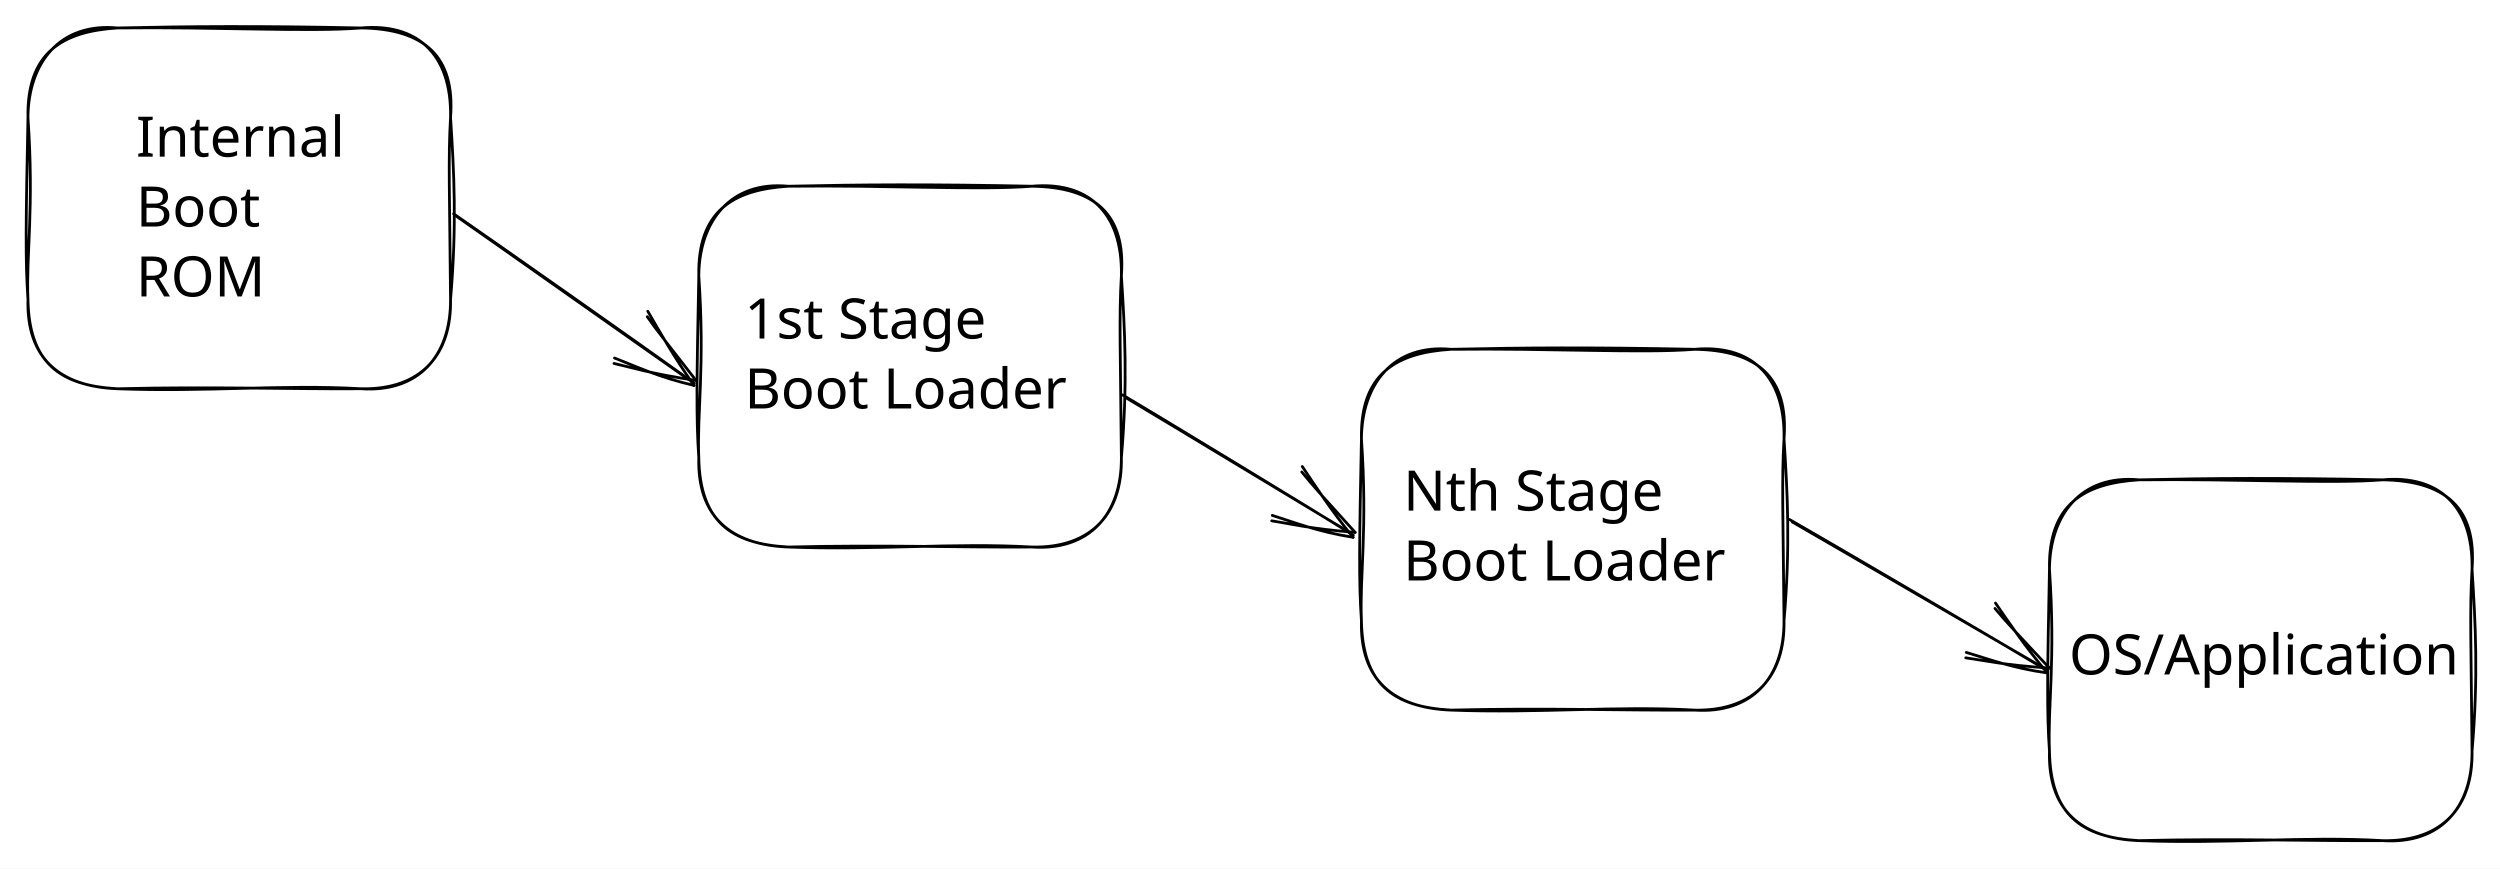
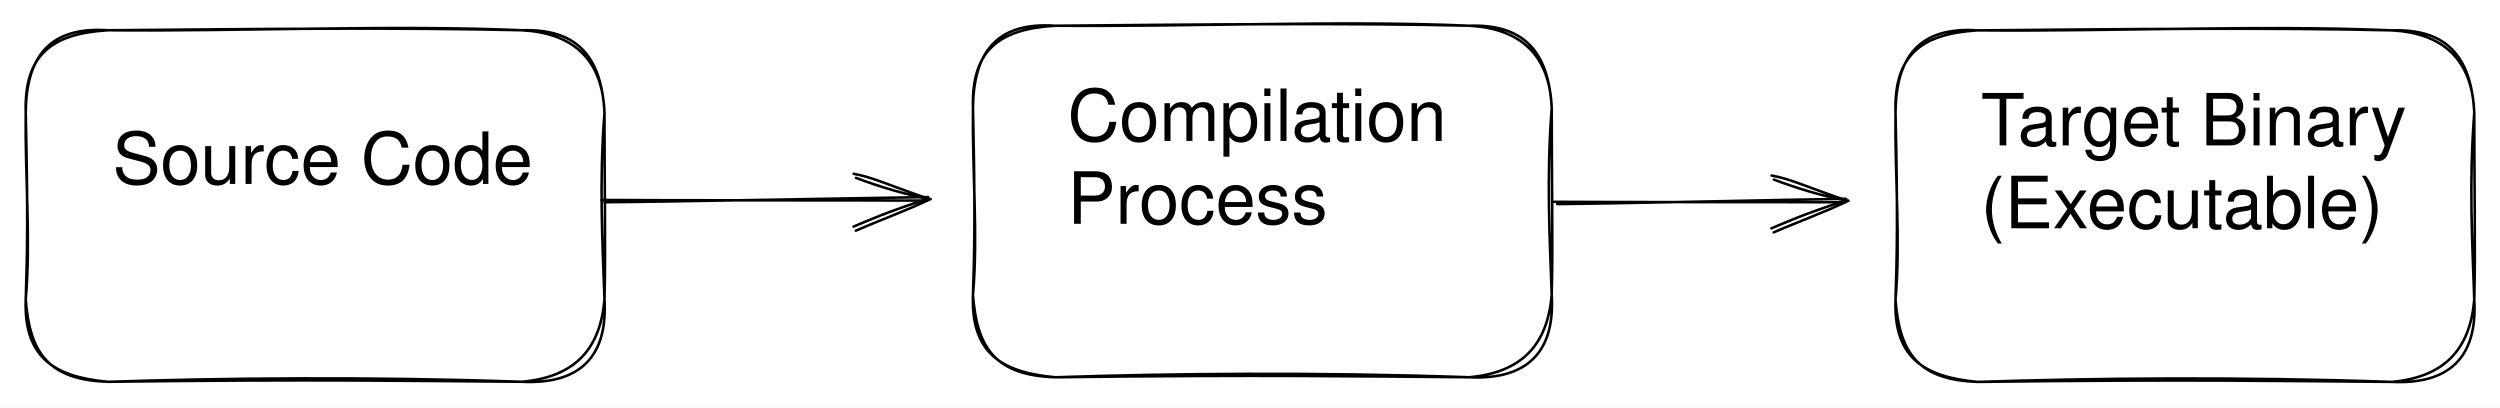
- <svg xmlns="http://www.w3.org/2000/svg" version="1.1" viewBox="0 0 894.191 310.68" width="1788.383" height="621.359">
+ <svg xmlns="http://www.w3.org/2000/svg" version="1.1" viewBox="0 0 971.67 158.438" width="1943.34" height="316.875">
  
-   eyJ2ZXJzaW9uIjoiMSIsImVuY29kaW5nIjoiYnN0cmluZyIsImNvbXByZXNzZWQiOnRydWUsImVuY29kZWQiOiJ4nO1aW1faWFx1MDAxNH73V7Doa5ue+6VvWlx1MDAxNFx1MDAxZFx1MDAxNWmttTrtQ4BcYlx1MDAxOUNcdTAwMTKTIGiX/332XHSUhHBcdTAwMTFcdTAwMThx6FrNg8C55Ozs833f3vvEnzulUjl5XGKd8odS2Vx1MDAxOTRtz21Fdr/81rTfO1HsXHUwMDA2PnSR9HdcdTAwMWP0omY6spMkYfzh/Xs7XGattps0guDWalx1MDAwNt3hNMdzuo6fxDDwb/hdKv1M/+ZcdTAwMTaKnGZi+23PSSekXbm1sCi21lx1MDAwMj9dXHUwMDE3S60oRozR8VxiN67AeonTgu5cdTAwMWLbi52sxzSVb9jX3dajbnf3u3eyziudPqlcdTAwMWNny964nneePHjDp7KbnV6UMypOouDWuXRbScesXmhcdTAwMWbPi1x1MDAwM/BaNitcbnrtju/E8cScILSbbvJg2lx1MDAxMFx1MDAxYbdcdTAwMGW98KGUtVxmjFx1MDAwYrS2XHUwMDEwklxuXHUwMDEzPm5PZ3JscZpvXHUwMDFkWvIx8ILIWPJcdTAwMDalV2ZLw27etsEgvzVcdTAwMWWTRLZcdTAwMWaHdlx1MDAwNFuUjev/ekZYXHUwMDAxM8WozNboOG67k5hOXHUwMDAyZnEmVK4zdlLXayoxQ0JlXHUwMDFiY1Zcco9aKVxufuR947dGvvlcdTAwMDWLXGZcdTAwMTh01PKU2W/G71x1MDAxN1x1MDAwMZVcdTAwMDdVbq/rlVP913WtcfSuR+vM+Yf4teNg/IxcdTAwMTNcYrSjKOiXxz1Pb1x1MDAxN903aCSoblfP3If+O/m1XHUwMDFliOuToL7cfUffMlx1MDAwN/TClj1EK1x1MDAxNppcdTAwMTPCXHUwMDA1ZlRkbvNcXP9cdTAwMTY6/Z7nZW1B8zZcdTAwMDP4Ts7gXHUwMDE1mUXIPGZJJjTTlCxPrItwcNk6Obls9m7tSsf9hn3Wvtp2YnGqLHhOgvNcdTAwMTA2U1x0UpZcdTAwMDHwXHUwMDFmapVemlx1MDAwMoupdVx1MDAxZVx1MDAxY0lerV+0XHUwMDFhX4Pe/kX1IKhfvVx1MDAxNLW4xjJcdTAwMDf5TVKLXHUwMDEyPY9aXHUwMDE0OM4oXHUwMDEzeGlqIftMdiuXXHUwMDA3XHL2qVx1MDAxOVx1MDAxY9Bee5fs022nXHUwMDE2RoRcdTAwMDCEZ0QtiqmF+Vx1MDAxZmrlUZXb7c6hPbhUN61mhV0/fq51nH1cdTAwMTGdv1h0gf14JVxuLIgusFx1MDAwNVx1MDAwMFx1MDAwZsSVXFyaXHUwMDAzXHUwMDA3XX5ZXHS8ak9XLqLL+HD3wn9g285cdTAwMDEpuaVcdTAwMDXStFx1MDAxOF2EsFxuXHUwMDAw/MOAbK//Q1x1MDAxMFhcdTAwMThcXDbMLEo5fylmXHLXn8EqJdA8VnFNqURcZvGlSbU4im8pqZgpemaEXHUwMDE1SOIsoSC0Usy0Zlxiy42xS7HpyDZmXHUwMDE3V1x1MDAxNuFcdTAwMDSBXHKcYVx1MDAwMVx1MDAxOaYokoxgTCC/zqnfOiQjz5NsXHUwMDExXFxcdJFcYq9cdTAwMDDXnDPtKNlz/Zbrtydcclx1MDAxYlx1MDAxNfpHS1x1MDAxNNpcdTAwMDZdQbNnrHyHLNgzLlx1MDAxNMdMXG4hXHUwMDAwwjI3rG2HxmqL8jRnmHpox289b8zi4mTSXHUwMDE4jphcdTAwMTCcSIUoUpyrKVuoRTWaZYpnx8nHoNt1XHUwMDEzcHU9cP2k6NLUd7uG21x1MDAxZMduXHUwMDE1e+FR8n1FXHUwMDExXGLNXHUwMDFkJ8Uz+1bKWJL+XHUwMDE4f//xduboXHUwMDE5XHUwMDEwNtc0eLNcdTAwMWLt5D9XXHUwMDE2Lqhr56ZcdTAwMDNKgbdcdTAwMTlZISVeXHUwMDFjXCK2VLmERpZcdTAwMDTyMYyp5lpld0n1S1GLMcUp1VhcdTAwMTMhKS1cdTAwMTj2gvpcdTAwMDUoXHUwMDFmYnhavpi0XHUwMDE0XHUwMDE2hdJ3e3Rr5Vx1MDAxYW5V3VpFKiikWaBcdTAwMTBcdTAwMWNxUCeSXHUwMDAxPJOt9eRqcbJb1E6pmVx1MDAxNoJJllx1MDAxNpZTNjBLXGItKFBcdTAwMTlyXHUwMDAzrLj+vXVrXG665sqB9qX0Sur55Vx1MDAwYsWKcKyyXHUwMDEy/zm5Wpx5bqlcXGkoXHUwMDEziNRcXDGlpuWKXHUwMDEyZSFEXHTAftNyXHUwMDA1slx0XHSCnlnLQDI4mYdtkVZcdFx1MDAwMq5bpSRYVatW0lx0hkBcdTAwMDVM+Y+JXHUwMDEydDqtIVx1MDAxNpZQlOvRZjOk1lx1MDAxM6/Fp1VF8WKAQ1x1MDAwNfihXHUwMDAyXHUwMDExNZ33XHUwMDExXHUwMDE4wlx0V2Pxmt6R30m9ppFsrl9cdTAwMTheUbpcdTAwMTJnkMxSLrwg08JSYK4wX75G3Lv/uD842Vx1MDAxZtT7id1s9Hrk7lQ52y5dUFxiQ9STWlx1MDAxNM/1QbgttNmjXHUwMDE3qS2EoVx1MDAwMKWESlxua2VRYixa0+cuXHUwMDEwUlx1MDAwNCZcdTAwMTThVVx1MDAwZV4mYLySMGmOc+dcYitcYtNN4Cfn7mOqjWii9cDuut7DxI6lXHUwMDAwXHUwMDA1d1x1MDAxZPmJXHUwMDEz+bb33S/tXHUwMDA1QVx1MDAwMlx1MDAxZp/PTstcdTAwMTPDdj23bbBb9pybSVAnbtP2xt1JXHUwMDEwZr1NWNZ2fSc6mlwidVx1MDAxMLltXHUwMDE3lvyynFx04Fx1MDAwMedwfDxm5cJJw45cdTAwMWTTa9J3tVx1MDAxNlx1MDAxZFx0nvsqXHUwMDAwKiyiXHUwMDE1VFrLZ1x1MDAxMrt37as9r+bYyLuqef3q/Vx1MDAxOdr7tu105JxDrlxcKCrSmlx1MDAwN1x1MDAxMjeMNvwygJjFtUZcYnJ0QD7NniHLXCIye8eENPFGaLxKXHUwMDAysTYhJeTvdK2qZi1C4jgpnSd22/nuXHUwMDFiNpROXHUwMDAyu+VEr8vI52xYipKMrkVJKLHnU1x1MDAxMkmiXHUwMDEx5CVLU5KH98lh7VPz26Fz6lVcdTAwMWZcdTAwMGZcdTAwMDfH/eP2tlNSQiqiKedISaJcdTAwMTCRWdxJk3ukLFx1MDAwMVx1MDAxOf5G/7Xkd+Al50y9XHUwMDFlL2tJ53/n5XM2bJKXubyoQEuFqFSMkeVZeezwO3Yv0TlcdTAwMWH8w6vXXHUwMDFkXFz9MuhsOysxMq/milGSXG5cdH4uXHUwMDFj2L04XHUwMDFkqaE8XHUwMDE0zFx1MDAxMkhpipSsiFx1MDAxONNxusyWSFIpXHUwMDExzTo2yUappVZ5JG6UjWfn73fD0Fx1MDAwM1YlXHUwMDA2nq/KwnlrL8U+PEpUd0Z1aNlcdTAwMGVDoHRi+oZcXIRdclsjh2R2lO9dp783jZs3N+llXoemjDbkcdJcdTAwMDOTp52nf1x1MDAwMe1IVLMifQ==
+   eyJ2ZXJzaW9uIjoiMSIsImVuY29kaW5nIjoiYnN0cmluZyIsImNvbXByZXNzZWQiOnRydWUsImVuY29kZWQiOiJ4nO1YXVPbOFx1MDAxNH3nV2TSl92Z4lrfUt9cbrRAl1x1MDAxNnZCh263fVBs4VxiXHUwMDFjy7VcdTAwMTVcYu3w31d2spGdXHUwMDBmXHUwMDFh2tJJt2tmSKIrWfdK55x7pc9bnU7X3uSq+7TTVeNIpjou5HX3cdV+pYpSm8yZYP27NKNcIqp7XHUwMDBlrM3Lp0+eyDxcdTAwMGZcdTAwMTJt+8ZcXFx1MDAwNpFcdTAwMTlOhqlUXHJVZkvX8W/3u9P5XFz/b0xUqMjKLElVPaA2+bmAYPOtr01Wz1x1MDAwYnjImaAkXGZnPXS55+azKnbmc5mWyluqpu5+/+DyhCSIRy/Pt1x1MDAwNTiWb/YuTv205zpNe/YmnUQlo8GoaDhV2sJcXKozXHUwMDFk20E1+1xc+2xcXGncqvlRhVx1MDAxOSWDTJVla4zJZaTtTdXWcH+yXG5PO75lXFwvXHUwMDAxXGJcdTAwMDTimFFCIZmZqsGQiCAkIeOgYZj4s2tSU1T+PFxu68d71JfRZeLcyuJZXHUwMDFmW8iszGXhNsr3u55GXG4hXHUwMDBlXHUwMDA0XHUwMDA2OGzOPlA6XHUwMDE52Mo7RFx1MDAwM4pg21x1MDAwM1XvXHUwMDAwYZiElENcdTAwMWZ2NW1+XHUwMDE412D40FxcoiyeLtG/6PD4QNOWW1x1MDAxZkDV/3lcdTAwMDNX/lWjPJaT7Vx1MDAwN1RcdTAwMTBEXHUwMDAxXHUwMDE3NFxmvWepzi6dMVx1MDAxYqWpbzPRpUfMVmOu+0FcdTAwMTVxslxuqpBQXHUwMDAxXHUwMDAwoGtcdTAwMDPVZlx1MDAwNGi+XHUwMDA3XkW69/FiP1wiu/3x4aZcdTAwMDOV0DBwvVxiJ1x1MDAwMrF5oLJcdTAwMDBy0YLQr4fT2Vx1MDAxOD96tuMpOelp9OpgP3t9lqHTcTTYPVx1MDAxMrMgWyiURWGuuzPL7eO73pv0n51cdTAwMWR9XHUwMDEyV2f7g/7x691PRXiUm/XeO/22IexcInAlu0KMMXPgWj9cdTAwMTG8O7ZHXHUwMDE3XHUwMDA3+mo7eXlzQP+QMVx1MDAxOVxcmU3nl1x1MDAwMDyglFxuXHUwMDAxXHUwMDAxX+CXS1x1MDAwNC3W/c+u5n7/RCyYzL+EXHUwMDAxkPCVpZDAmJOQ4PVcdTAwMTlwt95sKFx1MDAwMzCggVx1MDAwYlx1MDAxNFx1MDAxMbBQXG4hSFx1MDAwMjKfer43XHRcdTAwMWO8XHUwMDAzhNpzeFx1MDAwZThcdTAwMTNcZtFcdTAwMTJcbrgqXHUwMDE1ulGh+CZcbsBvLoSIuFx1MDAwN0hcdTAwMWKLKFx1MDAwYrujs1hnyfxcdTAwMTCVxd7ScHla9Vx1MDAxZq5RzFRgM9Go8j9cZkIkOGSYI8SFQFjwRq9E5nXVXHUwMDFmQCagoE5cdTAwMDJcdTAwMTdcdTAwMTYklaXdNcOhti72XHUwMDEzozM773BcdTAwMWTMs4piXHUwMDAzJeMl4TRt81xczKs3trXGf+t4rNY/Zt8/PF7ae1x0lqpn28PIv2Gr+Xlv4SBotXAgl00oXHUwMDBm2fql6d1SuqHCwbjLT1x1MDAxY4ZcdTAwMTBQwJxa+3An2kFcdTAwMWSoXHUwMDEwRC6xUlxiXHUwMDEwwFx1MDAwZqcgXHUwMDAwXHUwMDA0XFxwvEpBOFxymftDXHUwMDEwhlR4L/+LQvI95Fx1MDAwMlxu7kTfnbxcXFx1MDAwMlxmq1x1MDAwYoFFvVxiKFx1MDAwZV0/jEJcdTAwMDdcdTAwMTOKXHUwMDA0W4h+LVx1MDAxMbu7Ymx7RVx1MDAwNMNcZlHBXHUwMDE55ZxSgFx1MDAxNryCrlx1MDAxN6dcdTAwMDQht8uV0tGfW8pcdTAwMTZBXT3bXHUwMDBieL6nolk1tstcdTAwMDRcctA7zlx1MDAwMoBzXHUwMDA3XHUwMDA35nt8SdCi8CRlr3ZcdTAwMTCyOjnE7M14oE7ebrqgQZc9KvzMXHUwMDE1XHUwMDFjtZq53SB4kiFcdTAwMWZOxyhcbvDKUlxiwVx1MDAwMIjms6Bk7qzgziuwcWXyZSVr4ftBL4H85pvM9vSnXHUwMDFhWbzV+kJcdTAwMGV1Wlx1MDAxZr1mzTVcXN3C9eqb0c6uiVx1MDAxYkCpjM9SnWR18a3O28C2OpLpzGxN7q2Rm0zqTFx1MDAxNYdcdTAwMGJcdTAwMWM3hU50JtPTuyZ20apcdTAwMDOfYVx1MDAwMGnseakqa1x1MDAxNVx1MDAwNP0qXCJcIrjyyosjV1ZwcFx1MDAwZlx1MDAxZfb29/fO81GcjN7pXHUwMDE3yfU1M5pcdTAwMWRvOlx1MDAwZomgXHUwMDAxx5SyNt1qYFxi7ExcdTAwMDQ95N0sIE5cdTAwMDZghXKw7FhOcYBaPPyVaOiyZ65TaVx1MDAxZCg77zNnOSlMVIXwQzn5ZS/WXCIo4V9FUMxWXHUwMDEyXHUwMDE0XHUwMDEwV6MgdzZY/84gXHUwMDExp39cdTAwMWE+LN72smSH8r/O0otyuOlcZlx1MDAxNcRcdTAwMTUnS9KkS5BcdTAwMDFhXGZVVUvNQjbn0vdMljhcdTAwMTBcdTAwMTSvqPp/aZKeylwiUbbj6m9Z3LzPfns+VtHIyn6qfv+xPF3LkXtRdWtaL3dlnvesW+XZ6cLtn46nS+Wd6l5pdb2zXGKtR+f1U11J1vSveKbqk93t1u0/RvhRjSJ9
  <defs>
    <style class="style-fonts">
      @font-face {
        font-family: "Virgil";
        src: url("https://unpkg.com/@excalidraw/excalidraw@0.15.3/dist/excalidraw-assets/Virgil.woff2");
      }
      @font-face {
        font-family: "Cascadia";
        src: url("https://unpkg.com/@excalidraw/excalidraw@0.15.3/dist/excalidraw-assets/Cascadia.woff2");
      }
    </style>
  </defs>
-   <rect x="0" y="0" width="894.191" height="310.68" fill="#ffffff" />
-   <g stroke-linecap="round" transform="translate(10 10) rotate(0 75.57422 64.52734)">
-     <path d="M32 0 M32 0 C67.56 -0.43, 100.48 1.49, 119.15 0 M32 0 C57.68 -0.58, 82.34 -0.76, 119.15 0 M119.15 0 C138.6 -1.78, 151.59 8.7, 151.15 32 M119.15 0 C141.7 0.3, 152.86 10.06, 151.15 32 M151.15 32 C152.39 51.37, 153.44 70.5, 151.15 97.05 M151.15 32 C150.27 46.55, 150.83 59.77, 151.15 97.05 M151.15 97.05 C151.55 116.49, 141 129.52, 119.15 129.05 M151.15 97.05 C151.27 117.59, 139.47 130.45, 119.15 129.05 M119.15 129.05 C91.24 127.43, 63.35 130.27, 32 129.05 M119.15 129.05 C93.14 129.22, 66.43 128.22, 32 129.05 M32 129.05 C11.2 128.29, -0.61 117.96, 0 97.05 M32 129.05 C11.21 127.93, 0.37 119.61, 0 97.05 M0 97.05 C-0.68 81, 2.24 64.74, 0 32 M0 97.05 C-0.98 82.97, -0.73 69.3, 0 32 M0 32 C-0.44 8.89, 12.22 1.23, 32 0 M0 32 C0.16 12.43, 11.41 -1.97, 32 0" stroke="#000000" stroke-width="1" fill="none" />
+   <rect x="0" y="0" width="971.67" height="158.438" fill="#ffffff" />
+   <g stroke-linecap="round" transform="translate(10 11.76172) rotate(0 112.4707 68.31641)">
+     <path d="M32 0 M32 0 C85.71 0.47, 142.4 -2.18, 192.94 0 M32 0 C88.63 -0.5, 147.03 -1.12, 192.94 0 M192.94 0 C213.06 -0.66, 223.77 8.95, 224.94 32 M192.94 0 C212.58 1.08, 224.18 11.13, 224.94 32 M224.94 32 C222.83 59.6, 224.18 82.16, 224.94 104.63 M224.94 32 C224.93 57.96, 225.47 85.47, 224.94 104.63 M224.94 104.63 C226.33 127.67, 214.53 137.67, 192.94 136.63 M224.94 104.63 C223.26 124.38, 213.03 134.75, 192.94 136.63 M192.94 136.63 C151.45 136.32, 113.4 135.59, 32 136.63 M192.94 136.63 C132.77 134.52, 75.04 135.2, 32 136.63 M32 136.63 C8.95 135.91, 1.54 125.53, 0 104.63 M32 136.63 C10.24 134.71, -0.81 126.52, 0 104.63 M0 104.63 C2.05 81.63, -0.33 57.32, 0 32 M0 104.63 C0.56 87.2, 0.92 72.18, 0 32 M0 32 C0.21 10.47, 9.05 -1.57, 32 0 M0 32 C-0.66 10.12, 9.44 1.3, 32 0" stroke="#000000" stroke-width="1" fill="none" />
  </g>
-   <g stroke-linecap="round" transform="translate(249.9414 66.60938) rotate(0 75.57422 64.52734)">
-     <path d="M32 0 M32 0 C67.56 -0.43, 100.48 1.49, 119.15 0 M32 0 C57.68 -0.58, 82.34 -0.76, 119.15 0 M119.15 0 C138.6 -1.78, 151.59 8.7, 151.15 32 M119.15 0 C141.7 0.3, 152.86 10.06, 151.15 32 M151.15 32 C152.39 51.37, 153.44 70.5, 151.15 97.05 M151.15 32 C150.27 46.55, 150.83 59.77, 151.15 97.05 M151.15 97.05 C151.55 116.49, 141 129.52, 119.15 129.05 M151.15 97.05 C151.27 117.59, 139.47 130.45, 119.15 129.05 M119.15 129.05 C91.24 127.43, 63.35 130.27, 32 129.05 M119.15 129.05 C93.14 129.22, 66.43 128.22, 32 129.05 M32 129.05 C11.2 128.29, -0.61 117.96, 0 97.05 M32 129.05 C11.21 127.93, 0.37 119.61, 0 97.05 M0 97.05 C-0.68 81, 2.24 64.74, 0 32 M0 97.05 C-0.98 82.97, -0.73 69.3, 0 32 M0 32 C-0.44 8.89, 12.22 1.23, 32 0 M0 32 C0.16 12.43, 11.41 -1.97, 32 0" stroke="#000000" stroke-width="1" fill="none" />
+   <g stroke-linecap="round" transform="translate(378.1621 10) rotate(0 112.4707 68.31641)">
+     <path d="M32 0 M32 0 C85.71 0.47, 142.4 -2.18, 192.94 0 M32 0 C88.63 -0.5, 147.03 -1.12, 192.94 0 M192.94 0 C213.06 -0.66, 223.77 8.95, 224.94 32 M192.94 0 C212.58 1.08, 224.18 11.13, 224.94 32 M224.94 32 C222.83 59.6, 224.18 82.16, 224.94 104.63 M224.94 32 C224.93 57.96, 225.47 85.47, 224.94 104.63 M224.94 104.63 C226.33 127.67, 214.53 137.67, 192.94 136.63 M224.94 104.63 C223.26 124.38, 213.03 134.75, 192.94 136.63 M192.94 136.63 C151.45 136.32, 113.4 135.59, 32 136.63 M192.94 136.63 C132.77 134.52, 75.04 135.2, 32 136.63 M32 136.63 C8.95 135.91, 1.54 125.53, 0 104.63 M32 136.63 C10.24 134.71, -0.81 126.52, 0 104.63 M0 104.63 C2.05 81.63, -0.33 57.32, 0 32 M0 104.63 C0.56 87.2, 0.92 72.18, 0 32 M0 32 C0.21 10.47, 9.05 -1.57, 32 0 M0 32 C-0.66 10.12, 9.44 1.3, 32 0" stroke="#000000" stroke-width="1" fill="none" />
  </g>
-   <g stroke-linecap="round" transform="translate(733.043 171.625) rotate(0 75.57422 64.52734)">
-     <path d="M32 0 M32 0 C67.56 -0.43, 100.48 1.49, 119.15 0 M32 0 C57.68 -0.58, 82.34 -0.76, 119.15 0 M119.15 0 C138.6 -1.78, 151.59 8.7, 151.15 32 M119.15 0 C141.7 0.3, 152.86 10.06, 151.15 32 M151.15 32 C152.39 51.37, 153.44 70.5, 151.15 97.05 M151.15 32 C150.27 46.55, 150.83 59.77, 151.15 97.05 M151.15 97.05 C151.55 116.49, 141 129.52, 119.15 129.05 M151.15 97.05 C151.27 117.59, 139.47 130.45, 119.15 129.05 M119.15 129.05 C91.24 127.43, 63.35 130.27, 32 129.05 M119.15 129.05 C93.14 129.22, 66.43 128.22, 32 129.05 M32 129.05 C11.2 128.29, -0.61 117.96, 0 97.05 M32 129.05 C11.21 127.93, 0.37 119.61, 0 97.05 M0 97.05 C-0.68 81, 2.24 64.74, 0 32 M0 97.05 C-0.98 82.97, -0.73 69.3, 0 32 M0 32 C-0.44 8.89, 12.22 1.23, 32 0 M0 32 C0.16 12.43, 11.41 -1.97, 32 0" stroke="#000000" stroke-width="1" fill="none" />
-   </g>
-   <g stroke-linecap="round" transform="translate(486.9531 124.9375) rotate(0 75.57422 64.52734)">
-     <path d="M32 0 M32 0 C67.56 -0.43, 100.48 1.49, 119.15 0 M32 0 C57.68 -0.58, 82.34 -0.76, 119.15 0 M119.15 0 C138.6 -1.78, 151.59 8.7, 151.15 32 M119.15 0 C141.7 0.3, 152.86 10.06, 151.15 32 M151.15 32 C152.39 51.37, 153.44 70.5, 151.15 97.05 M151.15 32 C150.27 46.55, 150.83 59.77, 151.15 97.05 M151.15 97.05 C151.55 116.49, 141 129.52, 119.15 129.05 M151.15 97.05 C151.27 117.59, 139.47 130.45, 119.15 129.05 M119.15 129.05 C91.24 127.43, 63.35 130.27, 32 129.05 M119.15 129.05 C93.14 129.22, 66.43 128.22, 32 129.05 M32 129.05 C11.2 128.29, -0.61 117.96, 0 97.05 M32 129.05 C11.21 127.93, 0.37 119.61, 0 97.05 M0 97.05 C-0.68 81, 2.24 64.74, 0 32 M0 97.05 C-0.98 82.97, -0.73 69.3, 0 32 M0 32 C-0.44 8.89, 12.22 1.23, 32 0 M0 32 C0.16 12.43, 11.41 -1.97, 32 0" stroke="#000000" stroke-width="1" fill="none" />
+   <g stroke-linecap="round" transform="translate(736.7285 11.80469) rotate(0 112.4707 68.31641)">
+     <path d="M32 0 M32 0 C85.71 0.47, 142.4 -2.18, 192.94 0 M32 0 C88.63 -0.5, 147.03 -1.12, 192.94 0 M192.94 0 C213.06 -0.66, 223.77 8.95, 224.94 32 M192.94 0 C212.58 1.08, 224.18 11.13, 224.94 32 M224.94 32 C222.83 59.6, 224.18 82.16, 224.94 104.63 M224.94 32 C224.93 57.96, 225.47 85.47, 224.94 104.63 M224.94 104.63 C226.33 127.67, 214.53 137.67, 192.94 136.63 M224.94 104.63 C223.26 124.38, 213.03 134.75, 192.94 136.63 M192.94 136.63 C151.45 136.32, 113.4 135.59, 32 136.63 M192.94 136.63 C132.77 134.52, 75.04 135.2, 32 136.63 M32 136.63 C8.95 135.91, 1.54 125.53, 0 104.63 M32 136.63 C10.24 134.71, -0.81 126.52, 0 104.63 M0 104.63 C2.05 81.63, -0.33 57.32, 0 32 M0 104.63 C0.56 87.2, 0.92 72.18, 0 32 M0 32 C0.21 10.47, 9.05 -1.57, 32 0 M0 32 C-0.66 10.12, 9.44 1.3, 32 0" stroke="#000000" stroke-width="1" fill="none" />
  </g>
  <g stroke-linecap="round">
-     <g transform="translate(162.5 77.15518) rotate(0 42.02539 29.12602)">
-       <path d="M0.8 0.24 C14.75 9.93, 69.56 48.65, 83.43 58.34 M-0.24 -0.68 C14.13 9.21, 71.91 49.84, 85.82 59.92" stroke="#000000" stroke-width="1" fill="none" />
+     <g transform="translate(234.5469 78.26953) rotate(0 62.66797 -0.6660156)">
+       <path d="M0.47 0.33 C21.41 0.24, 105.29 -1.42, 126.23 -1.66 M-0.74 -0.55 C20.07 -0.37, 104.67 -0.44, 125.75 -0.3" stroke="#000000" stroke-width="1" fill="none" />
    </g>
-     <g transform="translate(162.5 77.15518) rotate(0 42.02539 29.12602)">
-       <path d="M57.3 50.9 C65.13 53.94, 73.29 57.84, 85.73 60.7 M57.11 52.84 C62.94 54.16, 70.5 56.56, 86.46 58.93" stroke="#000000" stroke-width="1" fill="none" />
+     <g transform="translate(234.5469 78.26953) rotate(0 62.66797 -0.6660156)">
+       <path d="M98.08 11.38 C106.9 7.51, 117.64 3.67, 127.05 -0.89 M97.18 9.81 C104.66 6.71, 108.95 4.61, 126.17 -1.06" stroke="#000000" stroke-width="1" fill="none" />
    </g>
-     <g transform="translate(162.5 77.15518) rotate(0 42.02539 29.12602)">
-       <path d="M69.2 34.18 C73.73 41.97, 78.56 50.54, 85.73 60.7 M69.01 36.12 C72.34 41, 77.29 47.08, 86.46 58.93" stroke="#000000" stroke-width="1" fill="none" />
+     <g transform="translate(234.5469 78.26953) rotate(0 62.66797 -0.6660156)">
+       <path d="M98.13 -9.14 C106.74 -5.87, 117.47 -2.57, 127.05 -0.89 M97.23 -10.72 C104.56 -9.39, 108.84 -7.07, 126.17 -1.06" stroke="#000000" stroke-width="1" fill="none" />
    </g>
  </g>
  <mask />
  <g stroke-linecap="round">
-     <g transform="translate(401.7444 141.9173) rotate(0 40.26953 23.9082)">
-       <path d="M0.8 0.24 C14.16 8.19, 66.64 39.95, 79.92 47.9 M-0.24 -0.68 C13.54 7.47, 68.98 41.15, 82.31 49.48" stroke="#000000" stroke-width="1" fill="none" />
+     <g transform="translate(604.7435 78.98417) rotate(0 55.94922 -0.6930354)">
+       <path d="M0.47 0.33 C19.17 0.23, 94.09 -1.47, 112.79 -1.72 M-0.74 -0.55 C17.83 -0.37, 93.48 -0.49, 112.32 -0.35" stroke="#000000" stroke-width="1" fill="none" />
    </g>
-     <g transform="translate(401.7444 141.9173) rotate(0 40.26953 23.9082)">
-       <path d="M53.32 42.43 C61.28 44.92, 69.56 48.27, 82.22 50.26 M53.12 44.37 C59.05 45.26, 66.71 47.23, 82.95 48.5" stroke="#000000" stroke-width="1" fill="none" />
+     <g transform="translate(604.7435 78.98417) rotate(0 55.94922 -0.6930354)">
+       <path d="M84.65 11.33 C93.46 7.46, 104.21 3.62, 113.61 -0.94 M83.75 9.76 C91.23 6.66, 95.51 4.56, 112.74 -1.12" stroke="#000000" stroke-width="1" fill="none" />
    </g>
-     <g transform="translate(401.7444 141.9173) rotate(0 40.26953 23.9082)">
-       <path d="M64.06 24.95 C69.05 32.39, 74.33 40.62, 82.22 50.26 M63.87 26.88 C67.55 31.52, 72.85 37.33, 82.95 48.5" stroke="#000000" stroke-width="1" fill="none" />
+     <g transform="translate(604.7435 78.98417) rotate(0 55.94922 -0.6930354)">
+       <path d="M84.69 -9.19 C93.3 -5.92, 104.03 -2.62, 113.61 -0.94 M83.8 -10.76 C91.12 -9.44, 95.4 -7.12, 112.74 -1.12" stroke="#000000" stroke-width="1" fill="none" />
    </g>
  </g>
  <mask />
-   <g stroke-linecap="round">
-     <g transform="translate(640.2718 186.472) rotate(0 45.16797 25.89062)">
-       <path d="M0.8 0.24 C15.8 8.85, 74.8 43.25, 89.72 51.87 M-0.24 -0.68 C15.18 8.13, 77.14 44.45, 92.11 53.45" stroke="#000000" stroke-width="1" fill="none" />
-     </g>
-     <g transform="translate(640.2718 186.472) rotate(0 45.16797 25.89062)">
-       <path d="M63.02 46.88 C71 49.23, 79.32 52.45, 92.02 54.23 M62.83 48.82 C68.77 49.61, 76.45 51.47, 92.75 52.46" stroke="#000000" stroke-width="1" fill="none" />
-     </g>
-     <g transform="translate(640.2718 186.472) rotate(0 45.16797 25.89062)">
-       <path d="M73.47 29.23 C78.57 36.58, 83.96 44.72, 92.02 54.23 M73.28 31.16 C77.05 35.73, 82.43 41.48, 92.75 52.46" stroke="#000000" stroke-width="1" fill="none" />
-     </g>
+   <g transform="translate(43.71484 64.25391) rotate(0 81.7168 16.1)">
+     <text x="0" y="0" font-family="Helvetica, Segoe UI Emoji" font-size="28px" fill="#000000" text-anchor="start" style="white-space: pre;" direction="ltr" dominant-baseline="text-before-edge">Source Code</text>
  </g>
-   <mask />
-   <g transform="translate(48.66016 40.51562) rotate(0 39.50997 37.5)">
-     <text x="0" y="0" font-family="Virgil, Segoe UI Emoji" font-size="20px" fill="#000000" text-anchor="start" style="white-space: pre;" direction="ltr" dominant-baseline="text-before-edge">Internal</text>
-     <text x="0" y="25" font-family="Virgil, Segoe UI Emoji" font-size="20px" fill="#000000" text-anchor="start" style="white-space: pre;" direction="ltr" dominant-baseline="text-before-edge"> Boot</text>
-     <text x="0" y="50" font-family="Virgil, Segoe UI Emoji" font-size="20px" fill="#000000" text-anchor="start" style="white-space: pre;" direction="ltr" dominant-baseline="text-before-edge"> ROM</text>
+   <g transform="translate(414.9082 47.55625) rotate(0 77.81348 32.2)">
+     <text x="0" y="0" font-family="Helvetica, Segoe UI Emoji" font-size="28px" fill="#000000" text-anchor="start" style="white-space: pre;" direction="ltr" dominant-baseline="text-before-edge">Compilation </text>
+     <text x="0" y="32.2" font-family="Helvetica, Segoe UI Emoji" font-size="28px" fill="#000000" text-anchor="start" style="white-space: pre;" direction="ltr" dominant-baseline="text-before-edge">   Process</text>
  </g>
-   <g transform="translate(266.3086 105.5703) rotate(0 62.65995 25)">
-     <text x="0" y="0" font-family="Virgil, Segoe UI Emoji" font-size="20px" fill="#000000" text-anchor="start" style="white-space: pre;" direction="ltr" dominant-baseline="text-before-edge">1st Stage</text>
-     <text x="0" y="25" font-family="Virgil, Segoe UI Emoji" font-size="20px" fill="#000000" text-anchor="start" style="white-space: pre;" direction="ltr" dominant-baseline="text-before-edge">Boot Loader</text>
-   </g>
-   <g transform="translate(501.9277 167.1016) rotate(0 62.65995 25)">
-     <text x="0" y="0" font-family="Virgil, Segoe UI Emoji" font-size="20px" fill="#000000" text-anchor="start" style="white-space: pre;" direction="ltr" dominant-baseline="text-before-edge">Nth Stage</text>
-     <text x="0" y="25" font-family="Virgil, Segoe UI Emoji" font-size="20px" fill="#000000" text-anchor="start" style="white-space: pre;" direction="ltr" dominant-baseline="text-before-edge">Boot Loader</text>
-   </g>
-   <g transform="translate(740.0547 225.7227) rotate(0 69.31994 12.5)">
-     <text x="0" y="0" font-family="Virgil, Segoe UI Emoji" font-size="20px" fill="#000000" text-anchor="start" style="white-space: pre;" direction="ltr" dominant-baseline="text-before-edge">OS/Application</text>
+   <g transform="translate(769.8818 49.28828) rotate(0 82.48242 32.2)">
+     <text x="0" y="0" font-family="Helvetica, Segoe UI Emoji" font-size="28px" fill="#000000" text-anchor="start" style="white-space: pre;" direction="ltr" dominant-baseline="text-before-edge">Target Binary</text>
+     <text x="0" y="32.2" font-family="Helvetica, Segoe UI Emoji" font-size="28px" fill="#000000" text-anchor="start" style="white-space: pre;" direction="ltr" dominant-baseline="text-before-edge">(Executable)</text>
  </g>
</svg>
